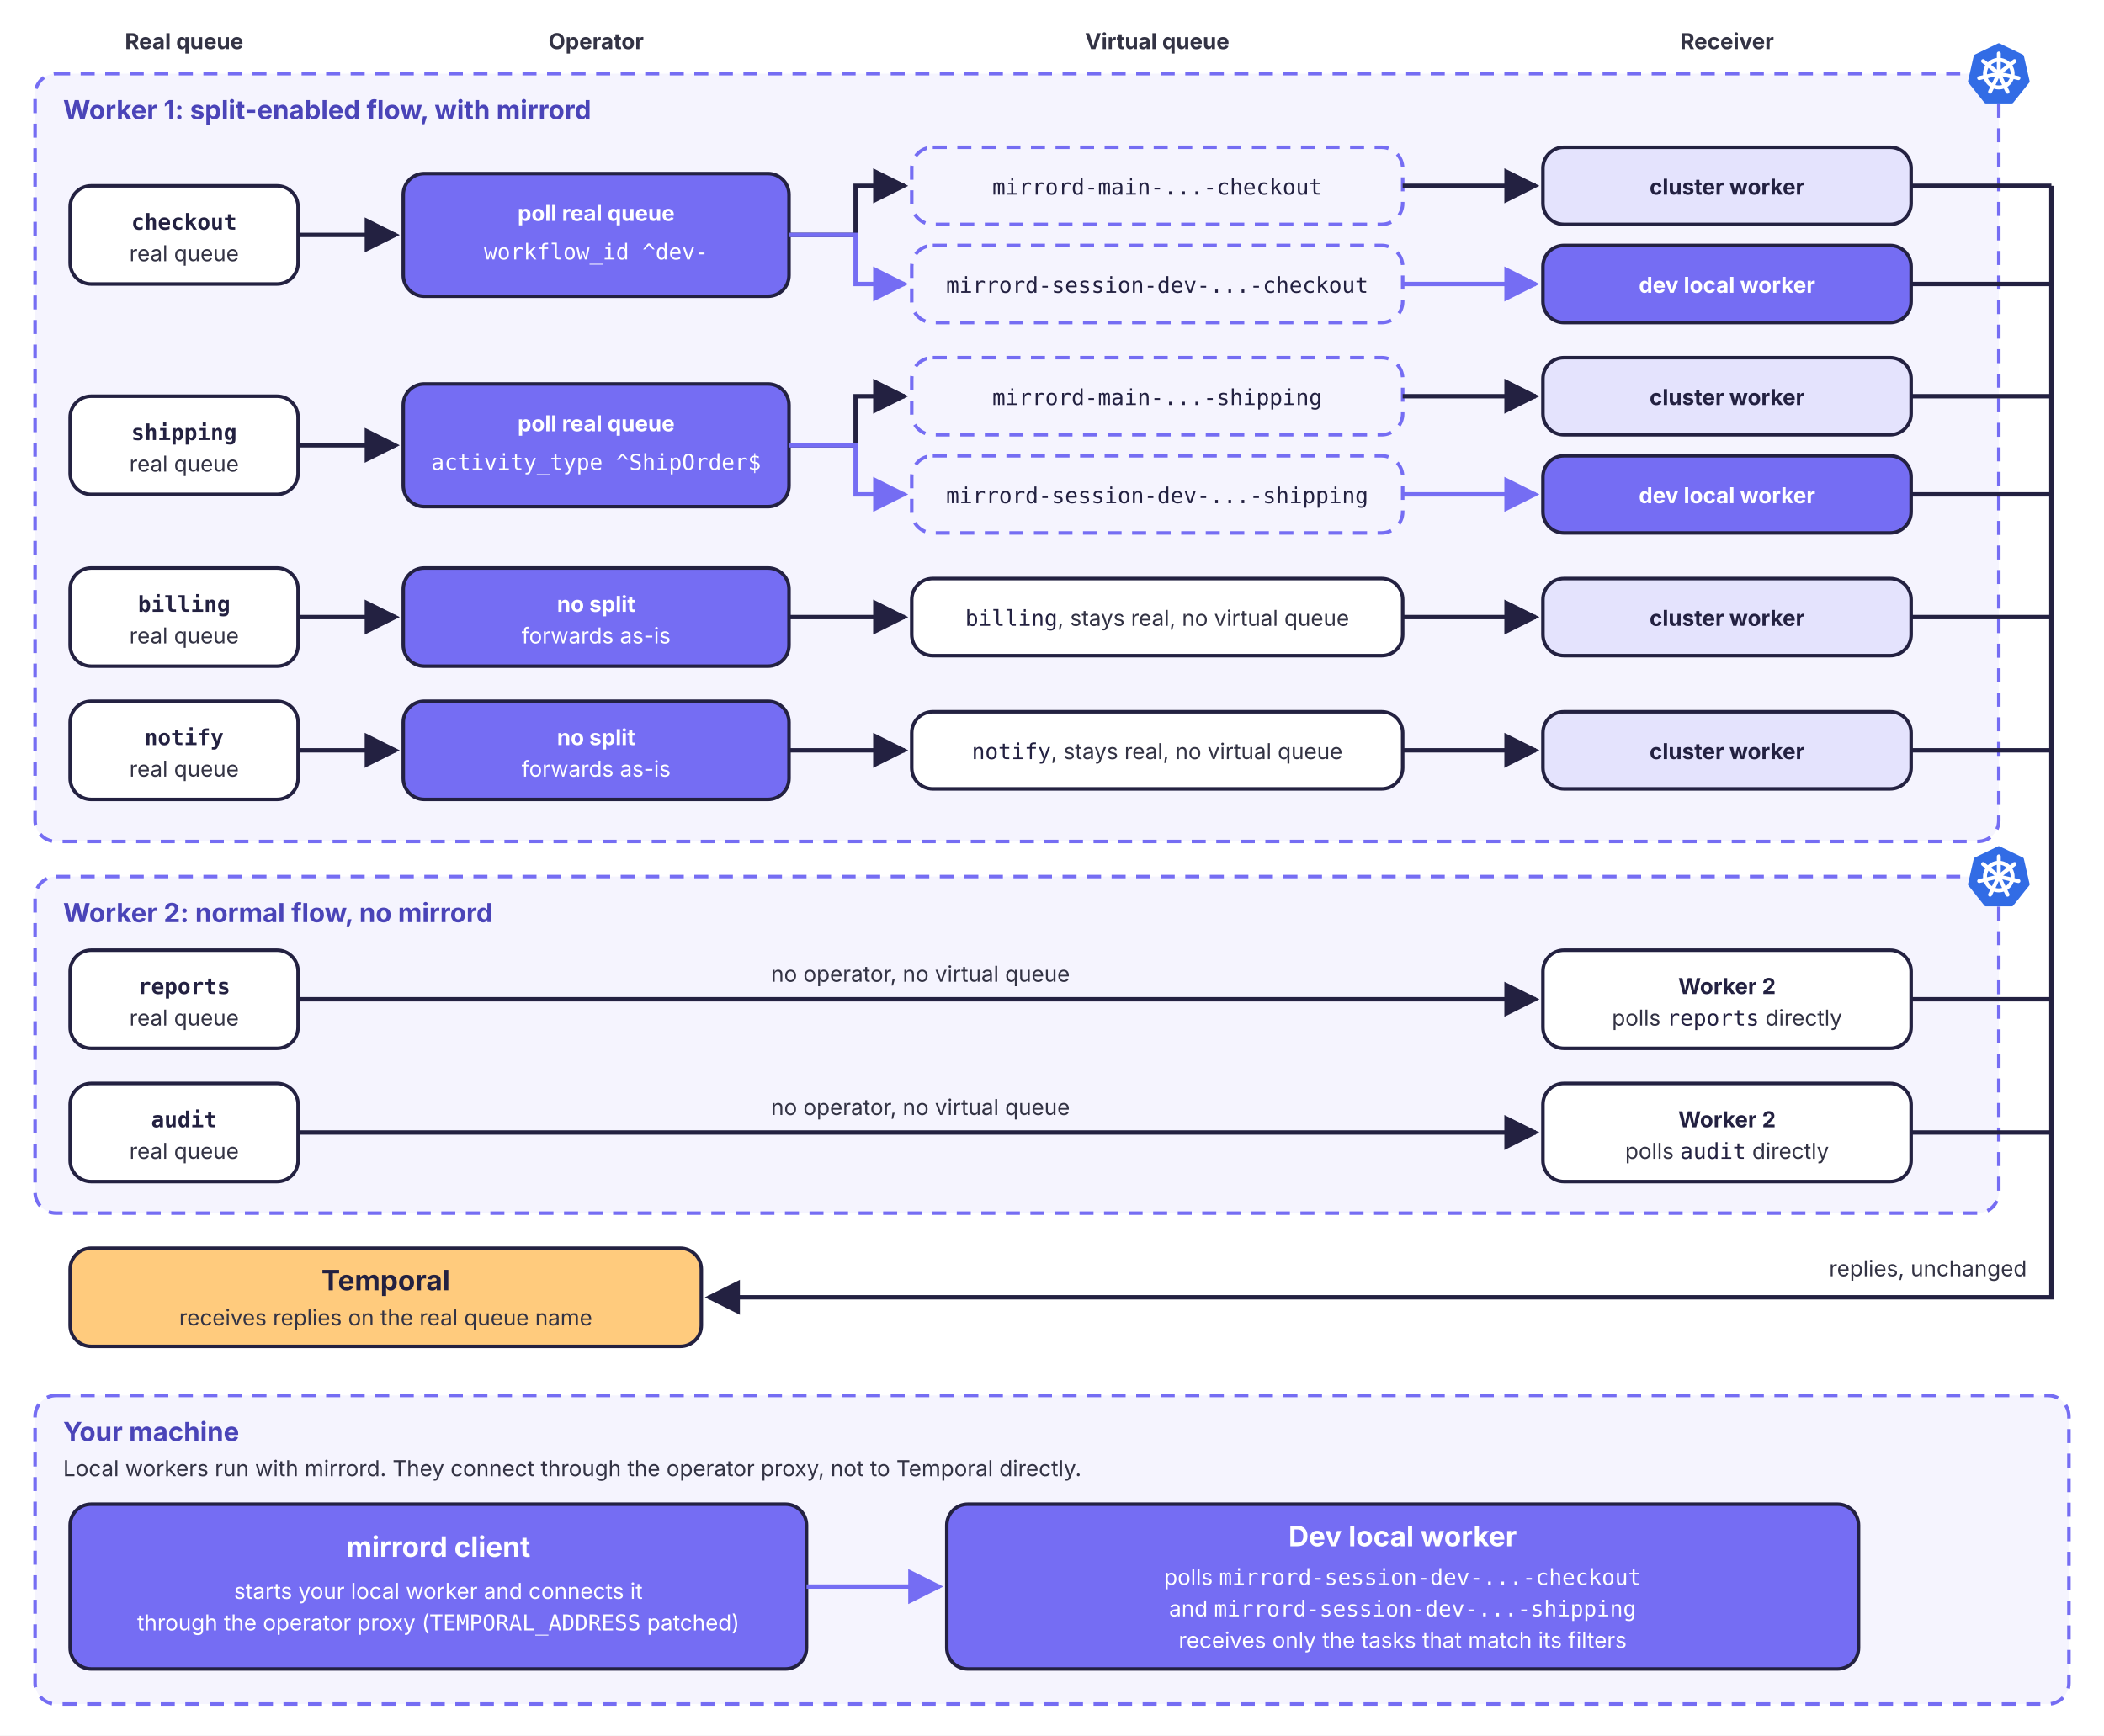
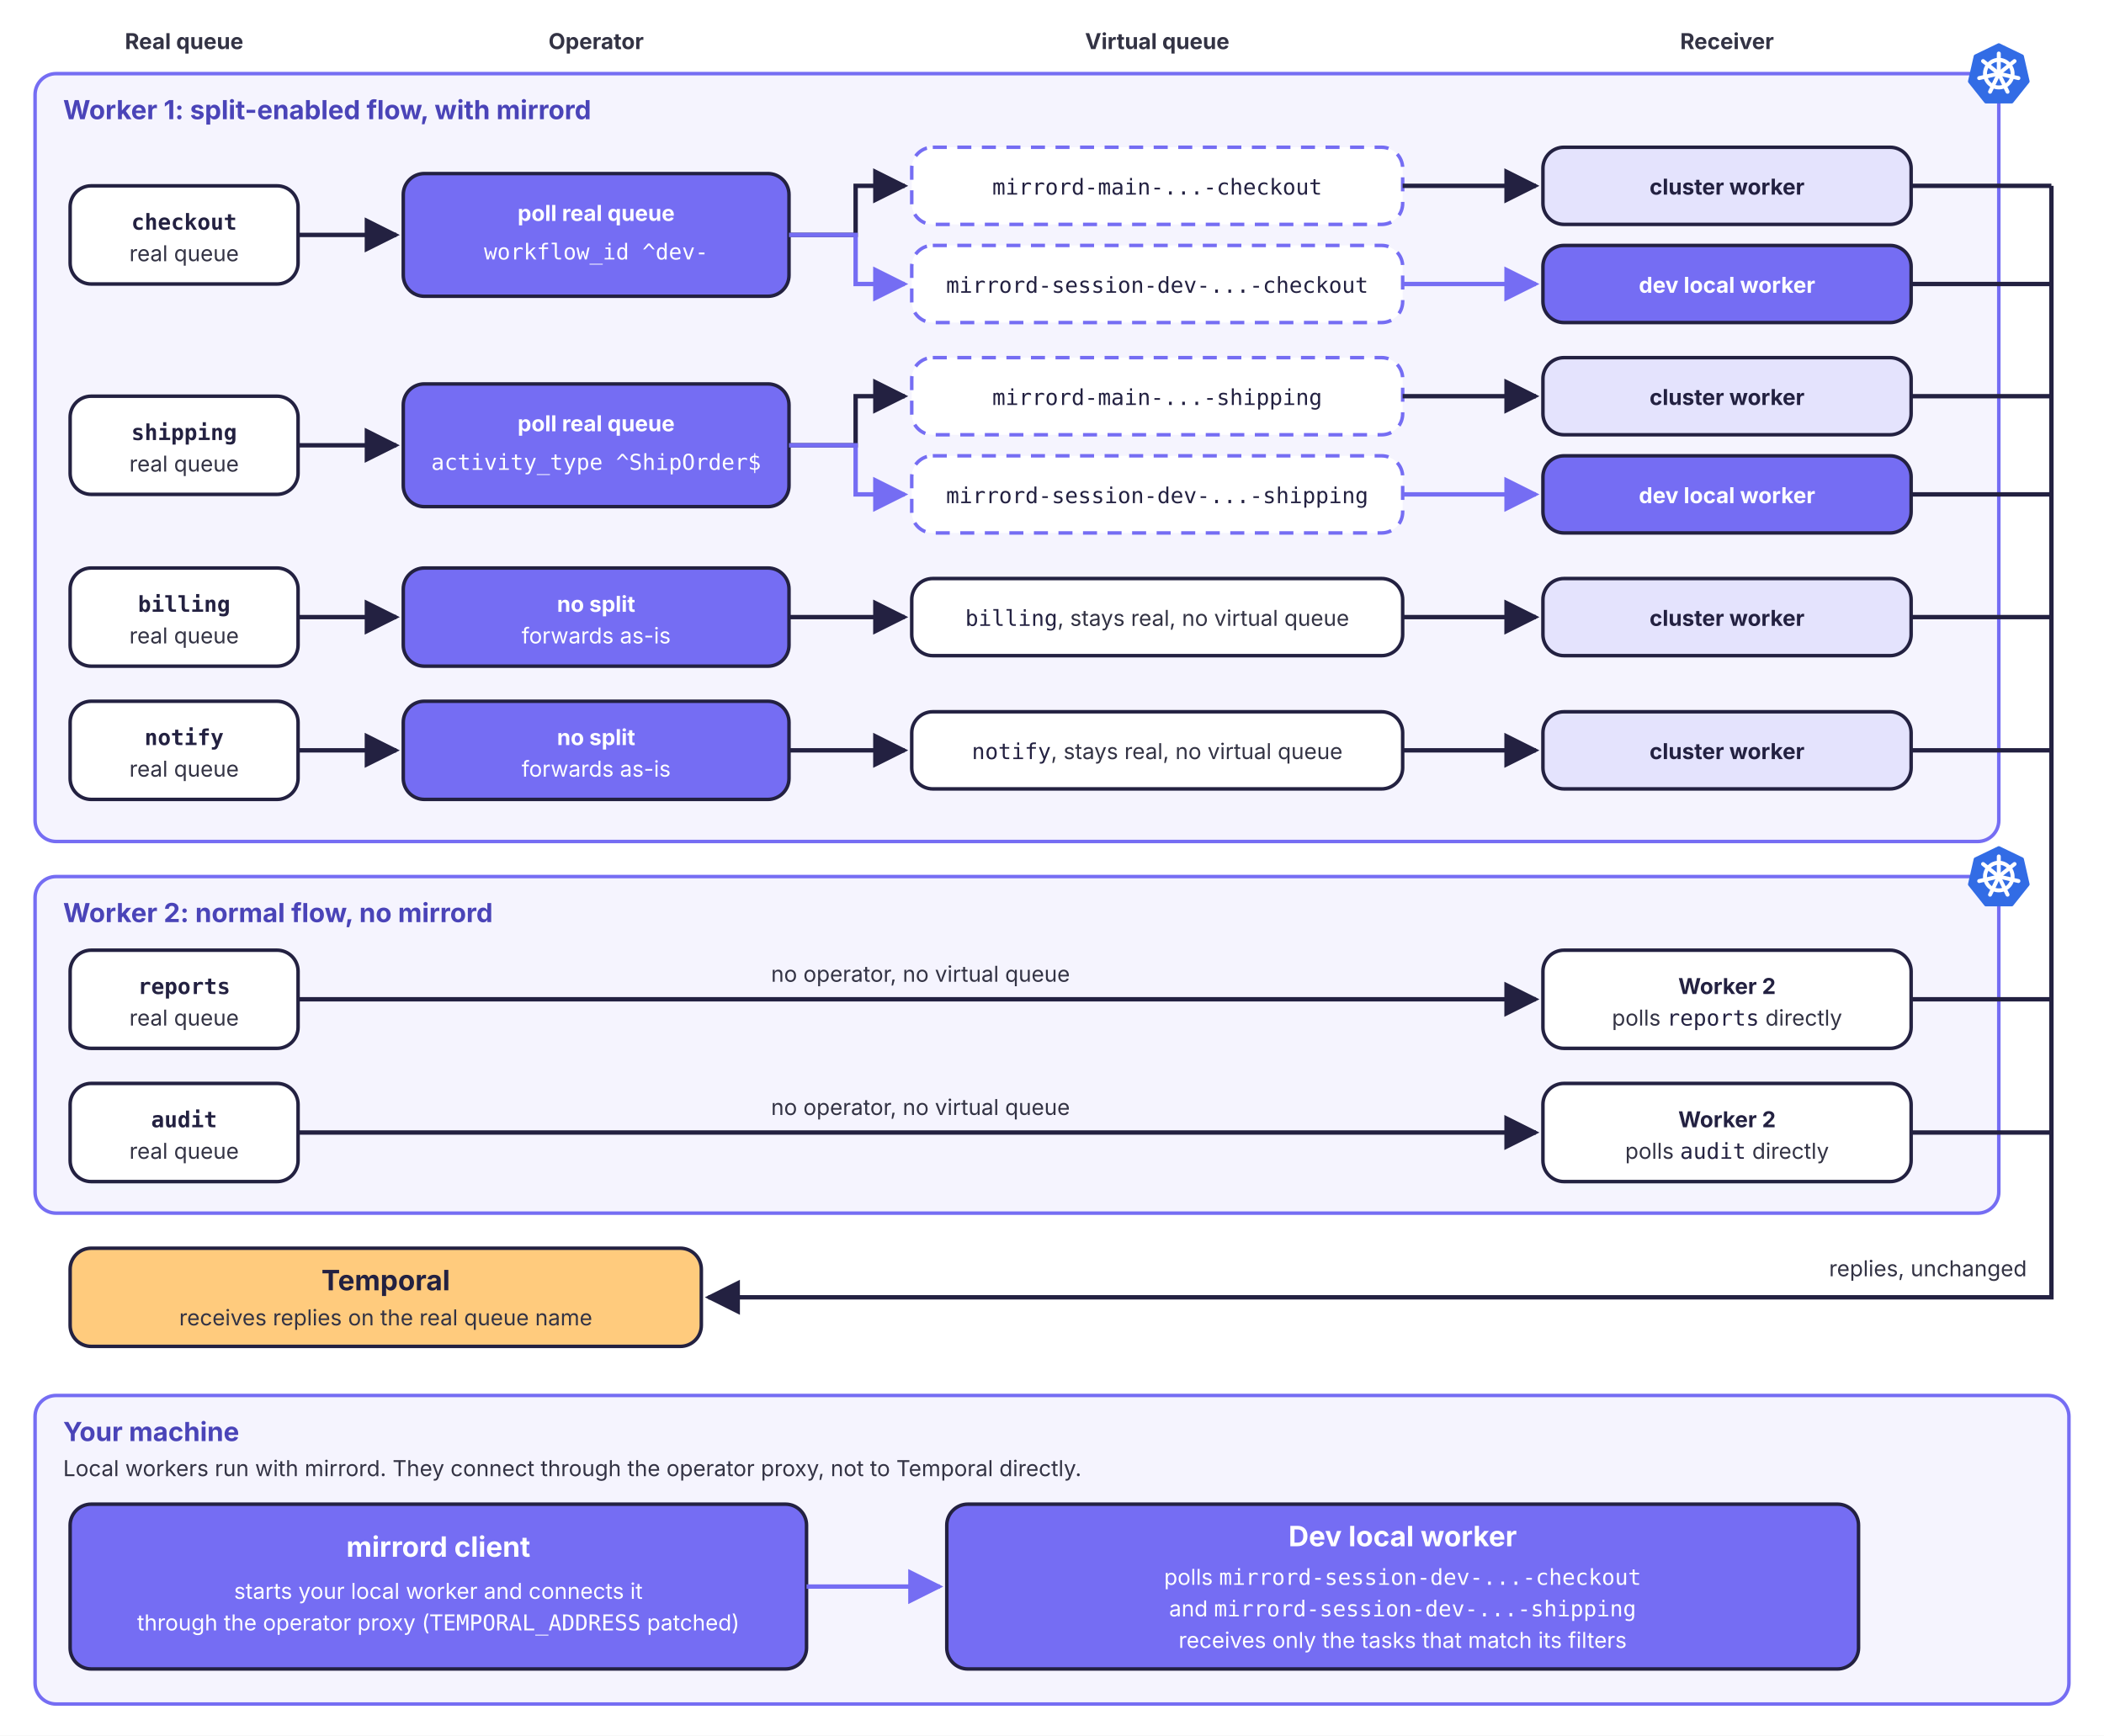
<svg xmlns="http://www.w3.org/2000/svg" viewBox="0 0 1200 990" width="1200" height="990" font-family="Inter, Helvetica, Arial, sans-serif" role="img" aria-labelledby="t d">
  <defs>
    <marker id="arrow" viewBox="0 0 10 10" refX="9" refY="5" markerWidth="8" markerHeight="8" orient="auto-start-reverse">
      <path d="M0 0 L10 5 L0 10 z" fill="#232141" />
    </marker>
    <marker id="arrow-purple" viewBox="0 0 10 10" refX="9" refY="5" markerWidth="8" markerHeight="8" orient="auto-start-reverse">
      <path d="M0 0 L10 5 L0 10 z" fill="#756DF3" />
    </marker>
    <symbol id="k8s" viewBox="0 0 32 32">
      <polygon points="16.00,1.60 27.73,7.25 30.62,19.94 22.51,30.11 9.49,30.11 1.38,19.94 4.27,7.25" fill="#326CE5" stroke="#326CE5" stroke-width="2" stroke-linejoin="round" />
      <g fill="none" stroke="#ffffff" stroke-width="2" stroke-linecap="round">
        <circle cx="16" cy="16" r="7" />
        <line x1="16.00" y1="13.40" x2="16.00" y2="5.80" />
        <line x1="18.03" y1="14.38" x2="23.97" y2="9.64" />
        <line x1="18.53" y1="16.58" x2="25.94" y2="18.27" />
        <line x1="17.13" y1="18.34" x2="20.43" y2="25.19" />
        <line x1="14.87" y1="18.34" x2="11.57" y2="25.19" />
        <line x1="13.47" y1="16.58" x2="6.06" y2="18.27" />
        <line x1="13.97" y1="14.38" x2="8.03" y2="9.64" />
      </g>
      <circle cx="16" cy="16" r="2.4" fill="#ffffff" />
    </symbol>
  </defs>
  <rect x="0" y="0" width="1200" height="990" fill="#ffffff" />
  <text x="105" y="28" font-size="12.5" font-weight="700" fill="#333344" text-anchor="middle">Real queue</text>
  <text x="340" y="28" font-size="12.5" font-weight="700" fill="#333344" text-anchor="middle">Operator</text>
  <text x="660" y="28" font-size="12.5" font-weight="700" fill="#333344" text-anchor="middle">Virtual queue</text>
  <text x="985" y="28" font-size="12.5" font-weight="700" fill="#333344" text-anchor="middle">Receiver</text>
-   <rect x="20" y="42" width="1120" height="438" rx="12" fill="#F5F4FE" stroke="#756DF3" stroke-width="2" stroke-dasharray="8 6" />
+   <rect x="20" y="42" width="1120" height="438" rx="12" fill="#F5F4FE" stroke="#756DF3" stroke-width="2" />
  <text x="36" y="68" font-size="15" font-weight="700" fill="#4a44b8">Worker 1: split-enabled flow, with mirrord</text>
  <rect x="40" y="106" width="130" height="56" rx="12" fill="#ffffff" stroke="#232141" stroke-width="2" />
  <text x="105" y="131" font-size="12.5" font-weight="700" font-family="Menlo, Consolas, monospace" fill="#232141" text-anchor="middle">checkout</text>
  <text x="105" y="149" font-size="12.5" fill="#333344" text-anchor="middle">real queue</text>
  <line x1="170" y1="134" x2="226" y2="134" stroke="#232141" stroke-width="2.5" marker-end="url(#arrow)" />
  <rect x="230" y="99" width="220" height="70" rx="12" fill="#756DF3" stroke="#232141" stroke-width="2" />
  <text x="340" y="126" font-size="12.5" font-weight="700" fill="#ffffff" text-anchor="middle">poll real queue</text>
  <text x="340" y="148" font-size="12.5" font-family="Menlo, Consolas, monospace" fill="#ffffff" text-anchor="middle">workflow_id ^dev-</text>
  <polyline points="450,134 488,134 488,106 516,106" fill="none" stroke="#232141" stroke-width="2.5" marker-end="url(#arrow)" />
  <polyline points="450,134 488,134 488,162 516,162" fill="none" stroke="#756DF3" stroke-width="2.5" marker-end="url(#arrow-purple)" />
-   <rect x="520" y="84" width="280" height="44" rx="12" fill="#F5F4FE" stroke="#756DF3" stroke-width="2" stroke-dasharray="8 6" />
+   <rect x="520" y="84" width="280" height="44" rx="12" fill="#ffffff" stroke="#756DF3" stroke-width="2" stroke-dasharray="8 6" />
  <text x="660" y="111" font-size="12.5" font-family="Menlo, Consolas, monospace" fill="#232141" text-anchor="middle">mirrord-main-...-checkout</text>
-   <rect x="520" y="140" width="280" height="44" rx="12" fill="#F5F4FE" stroke="#756DF3" stroke-width="2" stroke-dasharray="8 6" />
+   <rect x="520" y="140" width="280" height="44" rx="12" fill="#ffffff" stroke="#756DF3" stroke-width="2" stroke-dasharray="8 6" />
  <text x="660" y="167" font-size="12.5" font-family="Menlo, Consolas, monospace" fill="#232141" text-anchor="middle">mirrord-session-dev-...-checkout</text>
  <line x1="800" y1="106" x2="876" y2="106" stroke="#232141" stroke-width="2.5" marker-end="url(#arrow)" />
  <line x1="800" y1="162" x2="876" y2="162" stroke="#756DF3" stroke-width="2.5" marker-end="url(#arrow-purple)" />
  <rect x="880" y="84" width="210" height="44" rx="12" fill="#E4E3FD" stroke="#232141" stroke-width="2" />
  <text x="985" y="111" font-size="12.5" font-weight="700" fill="#232141" text-anchor="middle">cluster worker</text>
  <rect x="880" y="140" width="210" height="44" rx="12" fill="#756DF3" stroke="#232141" stroke-width="2" />
  <text x="985" y="167" font-size="12.5" font-weight="700" fill="#ffffff" text-anchor="middle">dev local worker</text>
  <rect x="40" y="226" width="130" height="56" rx="12" fill="#ffffff" stroke="#232141" stroke-width="2" />
  <text x="105" y="251" font-size="12.5" font-weight="700" font-family="Menlo, Consolas, monospace" fill="#232141" text-anchor="middle">shipping</text>
  <text x="105" y="269" font-size="12.5" fill="#333344" text-anchor="middle">real queue</text>
  <line x1="170" y1="254" x2="226" y2="254" stroke="#232141" stroke-width="2.5" marker-end="url(#arrow)" />
  <rect x="230" y="219" width="220" height="70" rx="12" fill="#756DF3" stroke="#232141" stroke-width="2" />
  <text x="340" y="246" font-size="12.5" font-weight="700" fill="#ffffff" text-anchor="middle">poll real queue</text>
  <text x="340" y="268" font-size="12.5" font-family="Menlo, Consolas, monospace" fill="#ffffff" text-anchor="middle">activity_type ^ShipOrder$</text>
  <polyline points="450,254 488,254 488,226 516,226" fill="none" stroke="#232141" stroke-width="2.5" marker-end="url(#arrow)" />
  <polyline points="450,254 488,254 488,282 516,282" fill="none" stroke="#756DF3" stroke-width="2.5" marker-end="url(#arrow-purple)" />
-   <rect x="520" y="204" width="280" height="44" rx="12" fill="#F5F4FE" stroke="#756DF3" stroke-width="2" stroke-dasharray="8 6" />
+   <rect x="520" y="204" width="280" height="44" rx="12" fill="#ffffff" stroke="#756DF3" stroke-width="2" stroke-dasharray="8 6" />
  <text x="660" y="231" font-size="12.5" font-family="Menlo, Consolas, monospace" fill="#232141" text-anchor="middle">mirrord-main-...-shipping</text>
-   <rect x="520" y="260" width="280" height="44" rx="12" fill="#F5F4FE" stroke="#756DF3" stroke-width="2" stroke-dasharray="8 6" />
+   <rect x="520" y="260" width="280" height="44" rx="12" fill="#ffffff" stroke="#756DF3" stroke-width="2" stroke-dasharray="8 6" />
  <text x="660" y="287" font-size="12.5" font-family="Menlo, Consolas, monospace" fill="#232141" text-anchor="middle">mirrord-session-dev-...-shipping</text>
  <line x1="800" y1="226" x2="876" y2="226" stroke="#232141" stroke-width="2.5" marker-end="url(#arrow)" />
  <line x1="800" y1="282" x2="876" y2="282" stroke="#756DF3" stroke-width="2.5" marker-end="url(#arrow-purple)" />
  <rect x="880" y="204" width="210" height="44" rx="12" fill="#E4E3FD" stroke="#232141" stroke-width="2" />
  <text x="985" y="231" font-size="12.5" font-weight="700" fill="#232141" text-anchor="middle">cluster worker</text>
  <rect x="880" y="260" width="210" height="44" rx="12" fill="#756DF3" stroke="#232141" stroke-width="2" />
  <text x="985" y="287" font-size="12.5" font-weight="700" fill="#ffffff" text-anchor="middle">dev local worker</text>
  <rect x="40" y="324" width="130" height="56" rx="12" fill="#ffffff" stroke="#232141" stroke-width="2" />
  <text x="105" y="349" font-size="12.5" font-weight="700" font-family="Menlo, Consolas, monospace" fill="#232141" text-anchor="middle">billing</text>
  <text x="105" y="367" font-size="12.5" fill="#333344" text-anchor="middle">real queue</text>
  <line x1="170" y1="352" x2="226" y2="352" stroke="#232141" stroke-width="2.5" marker-end="url(#arrow)" />
  <rect x="230" y="324" width="220" height="56" rx="12" fill="#756DF3" stroke="#232141" stroke-width="2" />
  <text x="340" y="349" font-size="12.5" font-weight="700" fill="#ffffff" text-anchor="middle">no split</text>
  <text x="340" y="367" font-size="12.5" fill="#ffffff" text-anchor="middle">forwards as-is</text>
  <line x1="450" y1="352" x2="516" y2="352" stroke="#232141" stroke-width="2.5" marker-end="url(#arrow)" />
  <rect x="520" y="330" width="280" height="44" rx="12" fill="#ffffff" stroke="#232141" stroke-width="2" />
  <text x="660" y="357" font-size="12.5" fill="#333344" text-anchor="middle">
    <tspan font-family="Menlo, Consolas, monospace" fill="#232141">billing</tspan>, stays real, no virtual queue</text>
  <line x1="800" y1="352" x2="876" y2="352" stroke="#232141" stroke-width="2.5" marker-end="url(#arrow)" />
  <rect x="880" y="330" width="210" height="44" rx="12" fill="#E4E3FD" stroke="#232141" stroke-width="2" />
  <text x="985" y="357" font-size="12.5" font-weight="700" fill="#232141" text-anchor="middle">cluster worker</text>
  <rect x="40" y="400" width="130" height="56" rx="12" fill="#ffffff" stroke="#232141" stroke-width="2" />
  <text x="105" y="425" font-size="12.5" font-weight="700" font-family="Menlo, Consolas, monospace" fill="#232141" text-anchor="middle">notify</text>
  <text x="105" y="443" font-size="12.5" fill="#333344" text-anchor="middle">real queue</text>
  <line x1="170" y1="428" x2="226" y2="428" stroke="#232141" stroke-width="2.5" marker-end="url(#arrow)" />
  <rect x="230" y="400" width="220" height="56" rx="12" fill="#756DF3" stroke="#232141" stroke-width="2" />
  <text x="340" y="425" font-size="12.5" font-weight="700" fill="#ffffff" text-anchor="middle">no split</text>
  <text x="340" y="443" font-size="12.5" fill="#ffffff" text-anchor="middle">forwards as-is</text>
  <line x1="450" y1="428" x2="516" y2="428" stroke="#232141" stroke-width="2.5" marker-end="url(#arrow)" />
  <rect x="520" y="406" width="280" height="44" rx="12" fill="#ffffff" stroke="#232141" stroke-width="2" />
  <text x="660" y="433" font-size="12.5" fill="#333344" text-anchor="middle">
    <tspan font-family="Menlo, Consolas, monospace" fill="#232141">notify</tspan>, stays real, no virtual queue</text>
  <line x1="800" y1="428" x2="876" y2="428" stroke="#232141" stroke-width="2.5" marker-end="url(#arrow)" />
  <rect x="880" y="406" width="210" height="44" rx="12" fill="#E4E3FD" stroke="#232141" stroke-width="2" />
  <text x="985" y="433" font-size="12.5" font-weight="700" fill="#232141" text-anchor="middle">cluster worker</text>
-   <rect x="20" y="500" width="1120" height="192" rx="12" fill="#F5F4FE" stroke="#756DF3" stroke-width="2" stroke-dasharray="8 6" />
+   <rect x="20" y="500" width="1120" height="192" rx="12" fill="#F5F4FE" stroke="#756DF3" stroke-width="2" />
  <text x="36" y="526" font-size="15" font-weight="700" fill="#4a44b8">Worker 2: normal flow, no mirrord</text>
  <rect x="40" y="542" width="130" height="56" rx="12" fill="#ffffff" stroke="#232141" stroke-width="2" />
  <text x="105" y="567" font-size="12.5" font-weight="700" font-family="Menlo, Consolas, monospace" fill="#232141" text-anchor="middle">reports</text>
  <text x="105" y="585" font-size="12.5" fill="#333344" text-anchor="middle">real queue</text>
  <line x1="170" y1="570" x2="876" y2="570" stroke="#232141" stroke-width="2.5" marker-end="url(#arrow)" />
  <text x="525" y="560" font-size="12.5" fill="#333344" text-anchor="middle">no operator, no virtual queue</text>
  <rect x="880" y="542" width="210" height="56" rx="12" fill="#ffffff" stroke="#232141" stroke-width="2" />
  <text x="985" y="567" font-size="12.5" font-weight="700" fill="#232141" text-anchor="middle">Worker 2</text>
  <text x="985" y="585" font-size="12.5" fill="#333344" text-anchor="middle">polls <tspan font-family="Menlo, Consolas, monospace" fill="#232141">reports</tspan> directly</text>
  <rect x="40" y="618" width="130" height="56" rx="12" fill="#ffffff" stroke="#232141" stroke-width="2" />
  <text x="105" y="643" font-size="12.5" font-weight="700" font-family="Menlo, Consolas, monospace" fill="#232141" text-anchor="middle">audit</text>
  <text x="105" y="661" font-size="12.5" fill="#333344" text-anchor="middle">real queue</text>
  <line x1="170" y1="646" x2="876" y2="646" stroke="#232141" stroke-width="2.5" marker-end="url(#arrow)" />
  <text x="525" y="636" font-size="12.5" fill="#333344" text-anchor="middle">no operator, no virtual queue</text>
  <rect x="880" y="618" width="210" height="56" rx="12" fill="#ffffff" stroke="#232141" stroke-width="2" />
  <text x="985" y="643" font-size="12.5" font-weight="700" fill="#232141" text-anchor="middle">Worker 2</text>
  <text x="985" y="661" font-size="12.5" fill="#333344" text-anchor="middle">polls <tspan font-family="Menlo, Consolas, monospace" fill="#232141">audit</tspan> directly</text>
  <line x1="1090" y1="106" x2="1170" y2="106" stroke="#232141" stroke-width="2.5" />
  <line x1="1090" y1="162" x2="1170" y2="162" stroke="#232141" stroke-width="2.5" />
  <line x1="1090" y1="226" x2="1170" y2="226" stroke="#232141" stroke-width="2.5" />
  <line x1="1090" y1="282" x2="1170" y2="282" stroke="#232141" stroke-width="2.5" />
  <line x1="1090" y1="352" x2="1170" y2="352" stroke="#232141" stroke-width="2.5" />
  <line x1="1090" y1="428" x2="1170" y2="428" stroke="#232141" stroke-width="2.5" />
  <line x1="1090" y1="570" x2="1170" y2="570" stroke="#232141" stroke-width="2.5" />
  <line x1="1090" y1="646" x2="1170" y2="646" stroke="#232141" stroke-width="2.5" />
  <polyline points="1170,106 1170,740 404,740" fill="none" stroke="#232141" stroke-width="2.5" marker-end="url(#arrow)" />
  <text x="1156" y="728" font-size="12.5" fill="#333344" text-anchor="end">replies, unchanged</text>
  <rect x="40" y="712" width="360" height="56" rx="12" fill="#FFCB7D" stroke="#232141" stroke-width="2" />
  <text x="220" y="736" font-size="16" font-weight="700" fill="#232141" text-anchor="middle">Temporal</text>
  <text x="220" y="756" font-size="12.5" fill="#333344" text-anchor="middle">receives replies on the real queue name</text>
-   <rect x="20" y="796" width="1160" height="176" rx="12" fill="#F5F4FE" stroke="#756DF3" stroke-width="2" stroke-dasharray="8 6" />
+   <rect x="20" y="796" width="1160" height="176" rx="12" fill="#F5F4FE" stroke="#756DF3" stroke-width="2" />
  <text x="36" y="822" font-size="15" font-weight="700" fill="#4a44b8">Your machine</text>
  <text x="36" y="842" font-size="12.5" fill="#333344">Local workers run with mirrord. They connect through the operator proxy, not to Temporal directly.</text>
  <rect x="40" y="858" width="420" height="94" rx="12" fill="#756DF3" stroke="#232141" stroke-width="2" />
  <text x="250" y="888" font-size="16" font-weight="700" fill="#ffffff" text-anchor="middle">mirrord client</text>
  <text x="250" y="912" font-size="12.5" fill="#ffffff" text-anchor="middle">starts your local worker and connects it</text>
  <text x="250" y="930" font-size="12.5" fill="#ffffff" text-anchor="middle">through the operator proxy (<tspan font-family="Menlo, Consolas, monospace">TEMPORAL_ADDRESS</tspan> patched)</text>
  <line x1="460" y1="905" x2="536" y2="905" stroke="#756DF3" stroke-width="2.5" marker-end="url(#arrow-purple)" />
  <rect x="540" y="858" width="520" height="94" rx="12" fill="#756DF3" stroke="#232141" stroke-width="2" />
  <text x="800" y="882" font-size="16" font-weight="700" fill="#ffffff" text-anchor="middle">Dev local worker</text>
  <text x="800" y="904" font-size="12.5" fill="#ffffff" text-anchor="middle">polls <tspan font-family="Menlo, Consolas, monospace">mirrord-session-dev-...-checkout</tspan>
  </text>
  <text x="800" y="922" font-size="12.5" fill="#ffffff" text-anchor="middle">and <tspan font-family="Menlo, Consolas, monospace">mirrord-session-dev-...-shipping</tspan>
  </text>
  <text x="800" y="940" font-size="12.5" fill="#ffffff" text-anchor="middle">receives only the tasks that match its filters</text>
  <use href="#k8s" x="1122" y="24" width="36" height="36" />
  <use href="#k8s" x="1122" y="482" width="36" height="36" />
</svg>
